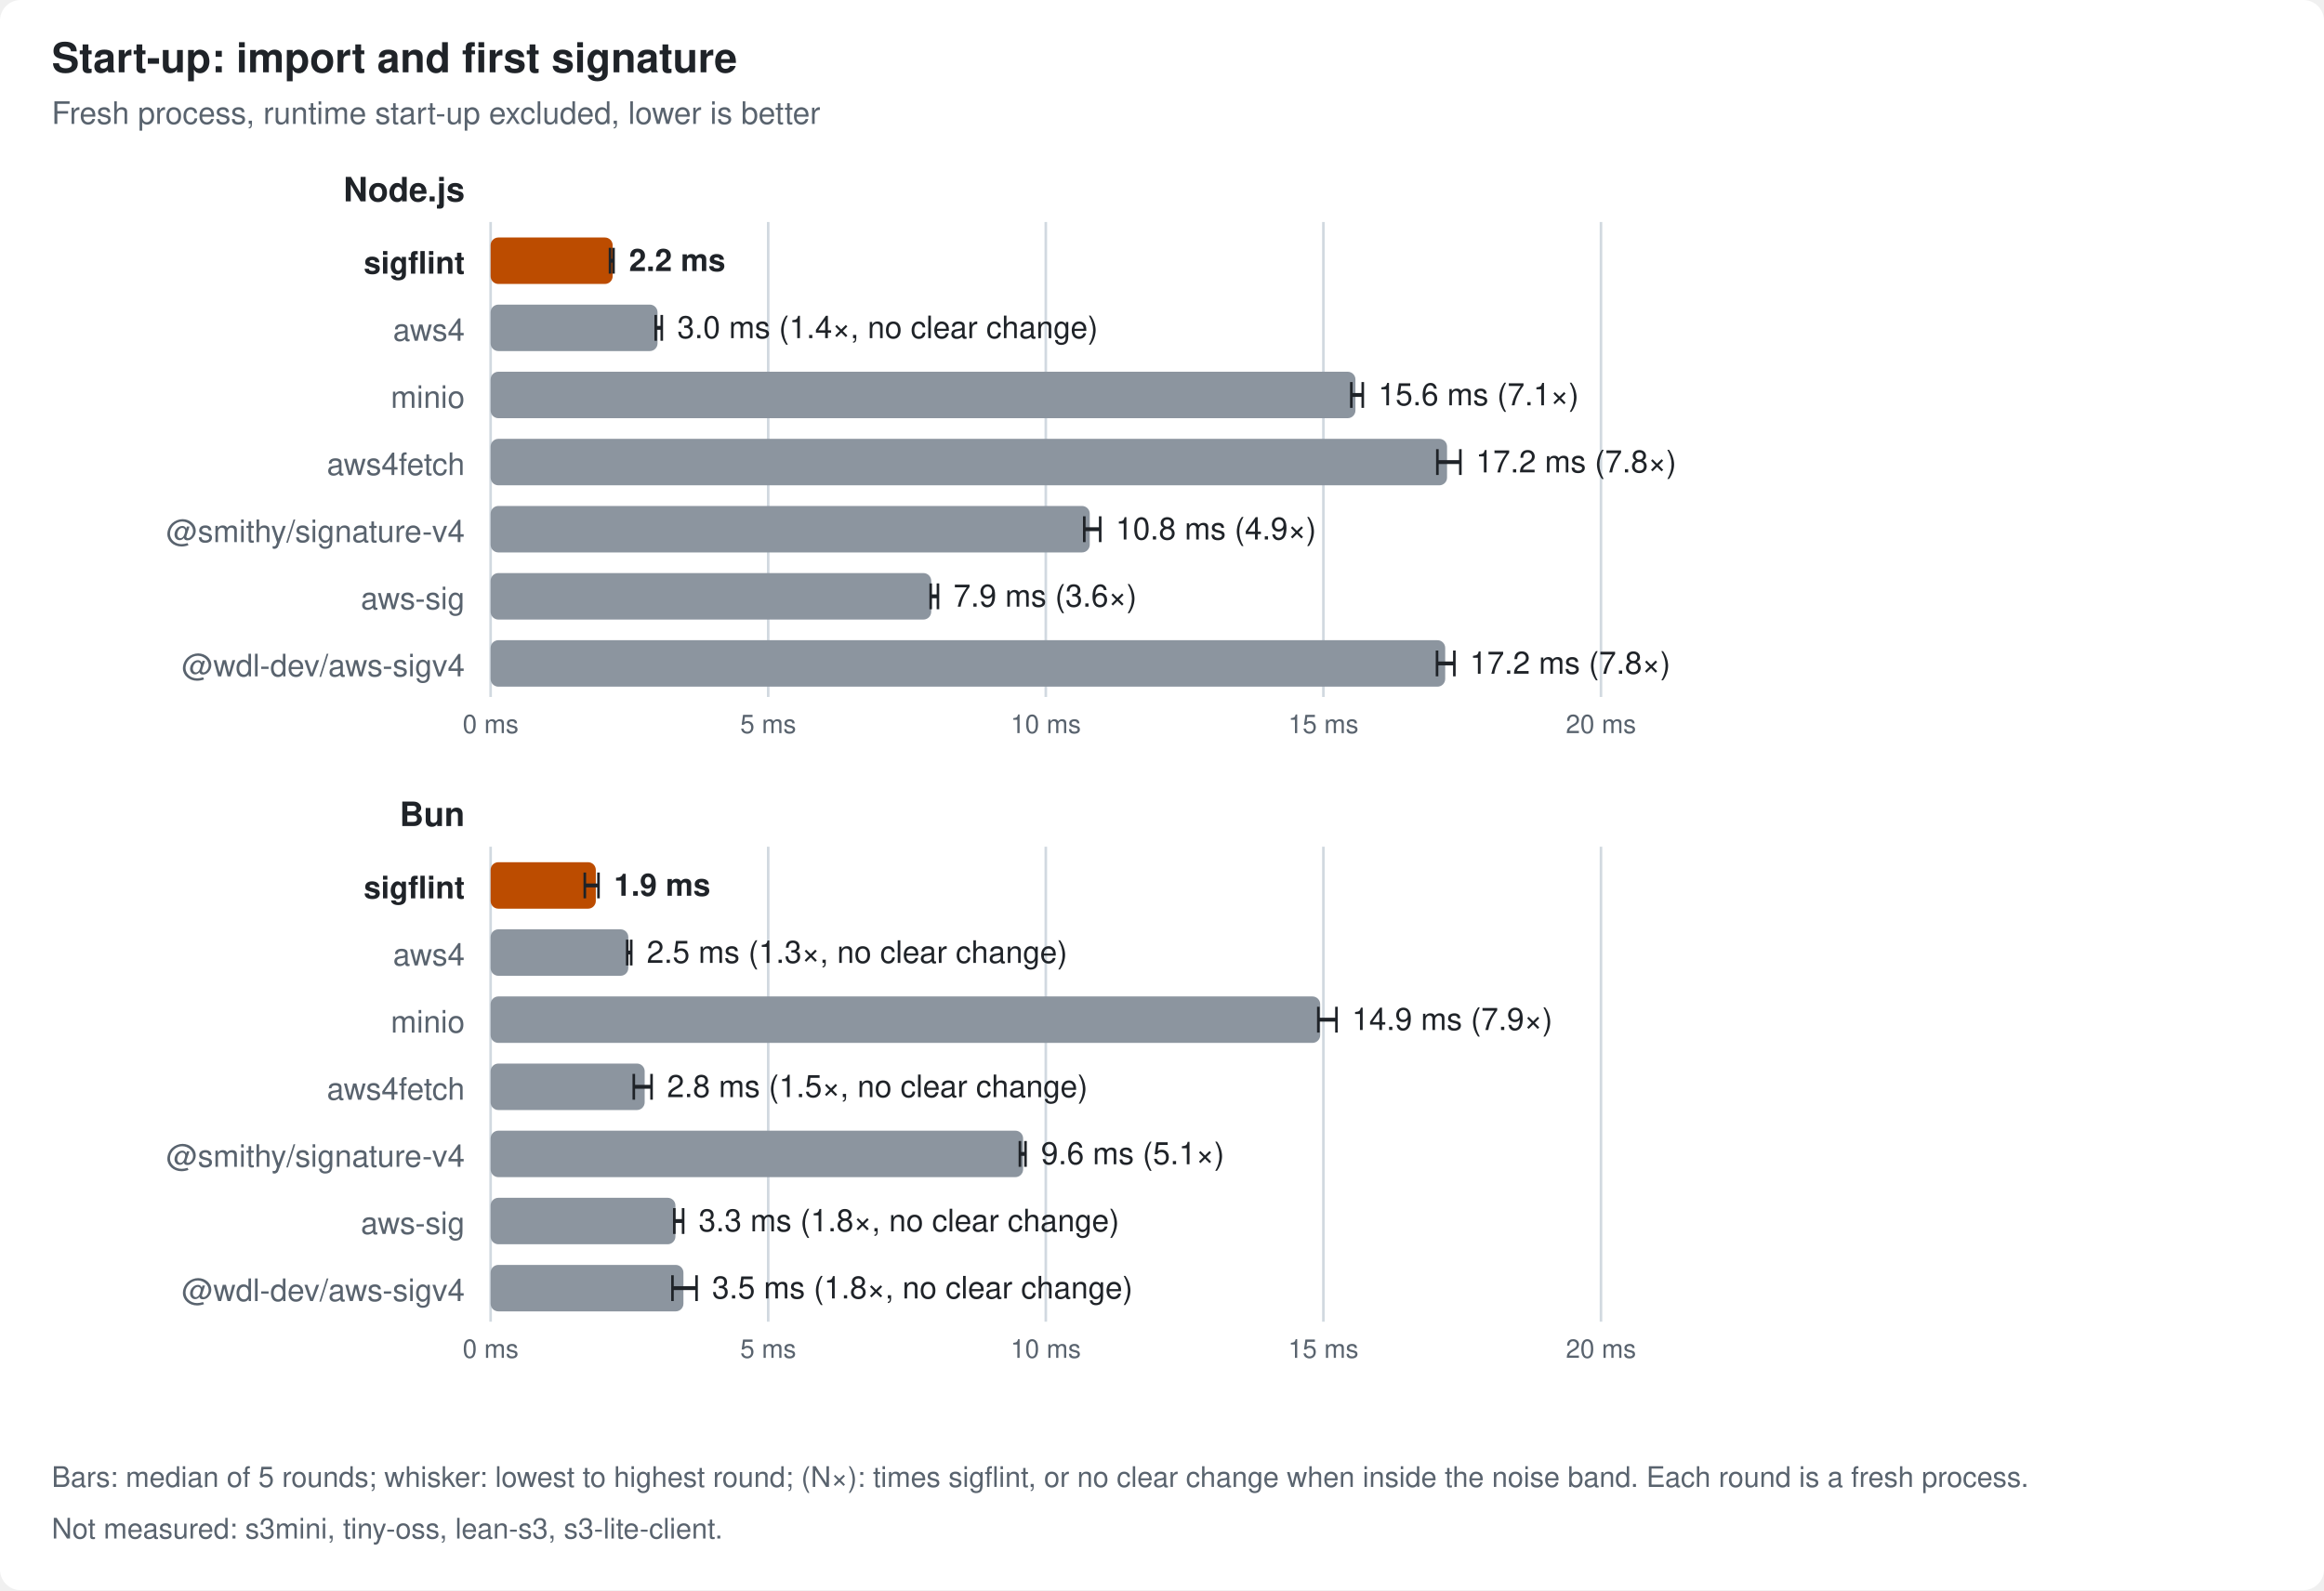
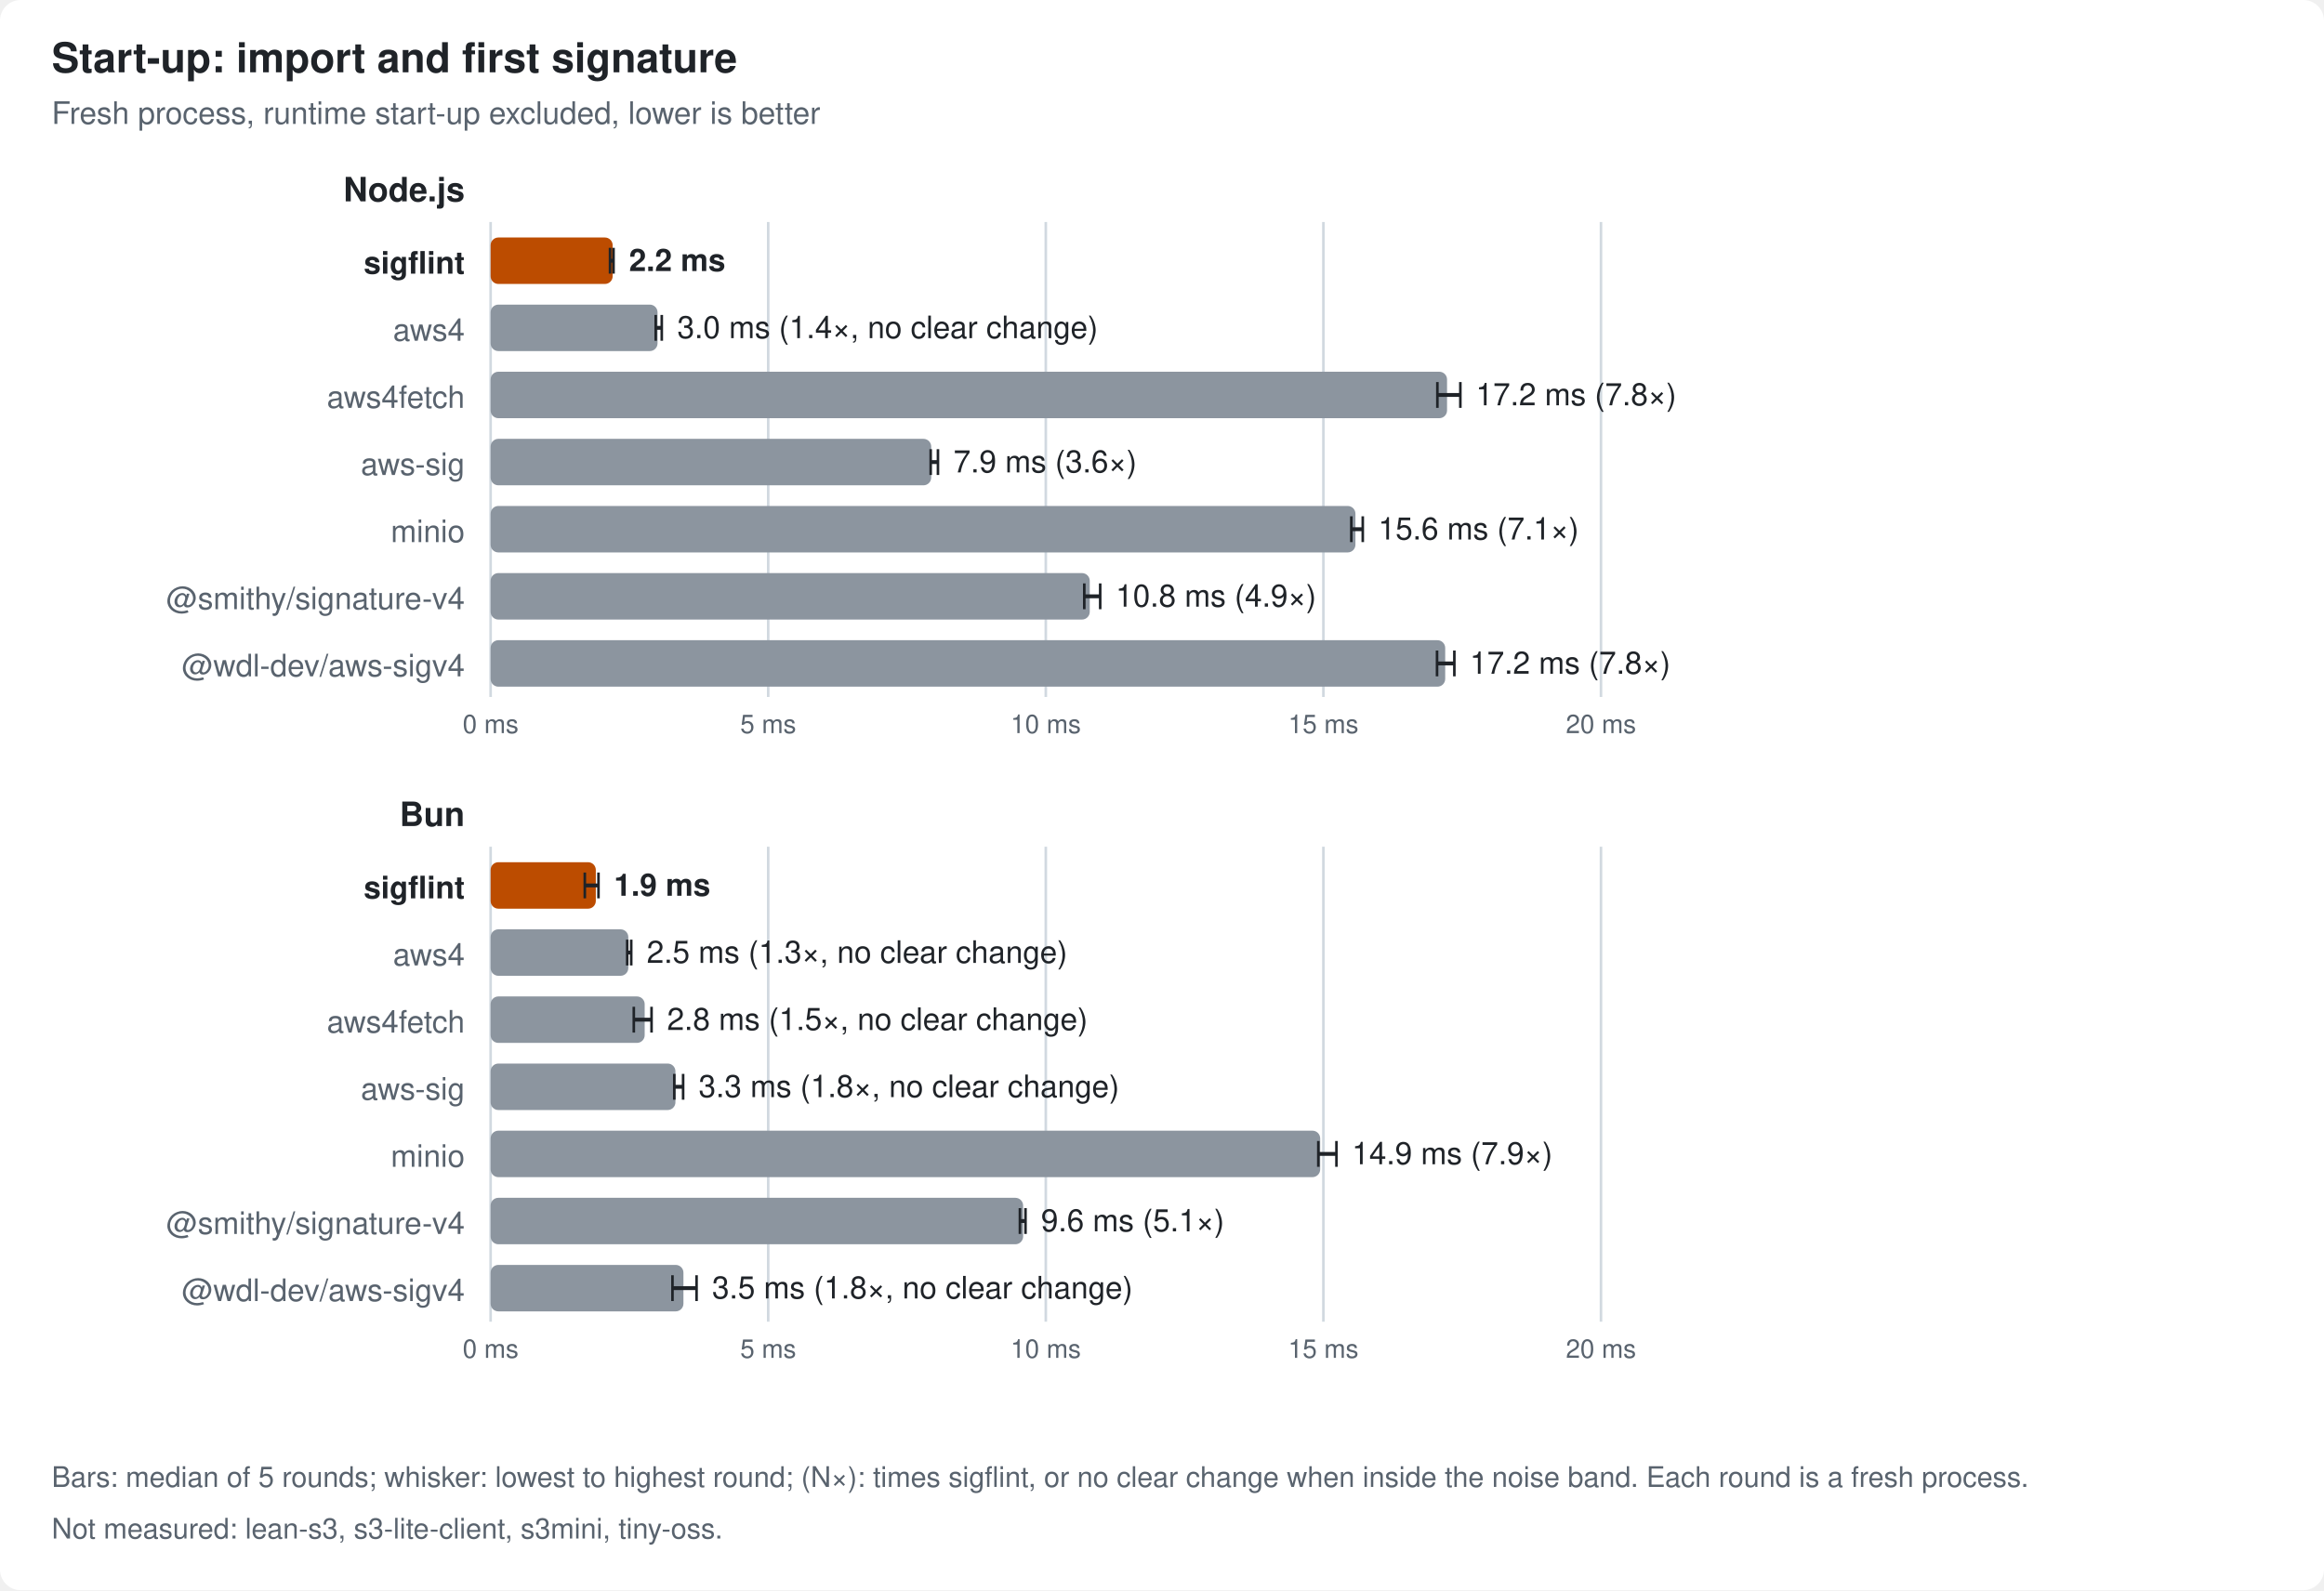
<svg xmlns="http://www.w3.org/2000/svg" width="900" height="616" viewBox="0 0 900 616" role="img" aria-labelledby="t" font-family="-apple-system,BlinkMacSystemFont,'Segoe UI',Helvetica,Arial,sans-serif">
  <rect width="900" height="616" rx="8" fill="#ffffff" />
  <text x="20" y="28" font-size="16" fill="#1f2328" text-anchor="start" font-weight="600">Start-up: import and first signature</text>
  <text x="20" y="48" font-size="12" fill="#59636e" text-anchor="start" font-weight="400">Fresh process, runtime start-up excluded, lower is better</text>
  <text x="180" y="78" font-size="13" fill="#1f2328" text-anchor="end" font-weight="700">Node.js</text>
  <line x1="190" y1="86" x2="190" y2="270" stroke="#d1d9e0" />
  <text x="190" y="284" font-size="10" fill="#59636e" text-anchor="middle" font-weight="400">0 ms</text>
  <line x1="297.5" y1="86" x2="297.5" y2="270" stroke="#d1d9e0" />
  <text x="297.5" y="284" font-size="10" fill="#59636e" text-anchor="middle" font-weight="400">5 ms</text>
  <line x1="405" y1="86" x2="405" y2="270" stroke="#d1d9e0" />
  <text x="405" y="284" font-size="10" fill="#59636e" text-anchor="middle" font-weight="400">10 ms</text>
  <line x1="512.5" y1="86" x2="512.5" y2="270" stroke="#d1d9e0" />
  <text x="512.5" y="284" font-size="10" fill="#59636e" text-anchor="middle" font-weight="400">15 ms</text>
  <line x1="620" y1="86" x2="620" y2="270" stroke="#d1d9e0" />
  <text x="620" y="284" font-size="10" fill="#59636e" text-anchor="middle" font-weight="400">20 ms</text>
  <text x="180" y="106" font-size="12" fill="#1f2328" text-anchor="end" font-weight="700">sigflint</text>
  <rect x="190" y="92" width="47.262" height="18" rx="3" fill="#bc4c00" />
  <line x1="236.237" y1="101" x2="237.598" y2="101" stroke="#1f2328" stroke-width="1.5" />
  <line x1="236.237" y1="96" x2="236.237" y2="106" stroke="#1f2328" />
  <line x1="237.598" y1="96" x2="237.598" y2="106" stroke="#1f2328" />
  <text x="243.598" y="105" font-size="12" fill="#1f2328" text-anchor="start" font-weight="700">2.2 ms</text>
  <text x="180" y="132" font-size="12" fill="#59636e" text-anchor="end" font-weight="400">aws4</text>
  <rect x="190" y="118" width="64.643" height="18" rx="3" fill="#8c959f" />
  <line x1="253.932" y1="127" x2="256.278" y2="127" stroke="#1f2328" stroke-width="1.5" />
  <line x1="253.932" y1="122" x2="253.932" y2="132" stroke="#1f2328" />
  <line x1="256.278" y1="122" x2="256.278" y2="132" stroke="#1f2328" />
  <text x="262.278" y="131" font-size="12" fill="#1f2328" text-anchor="start" font-weight="400">3.0 ms  (1.4×, no clear change)</text>
-   <text x="180" y="158" font-size="12" fill="#59636e" text-anchor="end" font-weight="400">minio</text>
-   <rect x="190" y="144" width="334.913" height="18" rx="3" fill="#8c959f" />
-   <line x1="523.318" y1="153" x2="527.749" y2="153" stroke="#1f2328" stroke-width="1.5" />
-   <line x1="523.318" y1="148" x2="523.318" y2="158" stroke="#1f2328" />
-   <line x1="527.749" y1="148" x2="527.749" y2="158" stroke="#1f2328" />
-   <text x="533.749" y="157" font-size="12" fill="#1f2328" text-anchor="start" font-weight="400">15.6 ms  (7.1×)</text>
-   <text x="180" y="184" font-size="12" fill="#59636e" text-anchor="end" font-weight="400">aws4fetch</text>
-   <rect x="190" y="170" width="370.389" height="18" rx="3" fill="#8c959f" />
-   <line x1="556.644" y1="179" x2="565.541" y2="179" stroke="#1f2328" stroke-width="1.5" />
-   <line x1="556.644" y1="174" x2="556.644" y2="184" stroke="#1f2328" />
-   <line x1="565.541" y1="174" x2="565.541" y2="184" stroke="#1f2328" />
-   <text x="571.541" y="183" font-size="12" fill="#1f2328" text-anchor="start" font-weight="400">17.2 ms  (7.8×)</text>
-   <text x="180" y="210" font-size="12" fill="#59636e" text-anchor="end" font-weight="400">@smithy/signature-v4</text>
-   <rect x="190" y="196" width="232.021" height="18" rx="3" fill="#8c959f" />
-   <line x1="419.904" y1="205" x2="426.067" y2="205" stroke="#1f2328" stroke-width="1.5" />
-   <line x1="419.904" y1="200" x2="419.904" y2="210" stroke="#1f2328" />
-   <line x1="426.067" y1="200" x2="426.067" y2="210" stroke="#1f2328" />
-   <text x="432.067" y="209" font-size="12" fill="#1f2328" text-anchor="start" font-weight="400">10.8 ms  (4.9×)</text>
-   <text x="180" y="236" font-size="12" fill="#59636e" text-anchor="end" font-weight="400">aws-sig</text>
-   <rect x="190" y="222" width="170.624" height="18" rx="3" fill="#8c959f" />
-   <line x1="360.423" y1="231" x2="363.235" y2="231" stroke="#1f2328" stroke-width="1.5" />
-   <line x1="360.423" y1="226" x2="360.423" y2="236" stroke="#1f2328" />
-   <line x1="363.235" y1="226" x2="363.235" y2="236" stroke="#1f2328" />
-   <text x="369.235" y="235" font-size="12" fill="#1f2328" text-anchor="start" font-weight="400">7.9 ms  (3.6×)</text>
+   <text x="180" y="158" font-size="12" fill="#59636e" text-anchor="end" font-weight="400">aws4fetch</text>
+   <rect x="190" y="144" width="370.389" height="18" rx="3" fill="#8c959f" />
+   <line x1="556.644" y1="153" x2="565.541" y2="153" stroke="#1f2328" stroke-width="1.5" />
+   <line x1="556.644" y1="148" x2="556.644" y2="158" stroke="#1f2328" />
+   <line x1="565.541" y1="148" x2="565.541" y2="158" stroke="#1f2328" />
+   <text x="571.541" y="157" font-size="12" fill="#1f2328" text-anchor="start" font-weight="400">17.2 ms  (7.8×)</text>
+   <text x="180" y="184" font-size="12" fill="#59636e" text-anchor="end" font-weight="400">aws-sig</text>
+   <rect x="190" y="170" width="170.624" height="18" rx="3" fill="#8c959f" />
+   <line x1="360.423" y1="179" x2="363.235" y2="179" stroke="#1f2328" stroke-width="1.5" />
+   <line x1="360.423" y1="174" x2="360.423" y2="184" stroke="#1f2328" />
+   <line x1="363.235" y1="174" x2="363.235" y2="184" stroke="#1f2328" />
+   <text x="369.235" y="183" font-size="12" fill="#1f2328" text-anchor="start" font-weight="400">7.9 ms  (3.6×)</text>
+   <text x="180" y="210" font-size="12" fill="#59636e" text-anchor="end" font-weight="400">minio</text>
+   <rect x="190" y="196" width="334.913" height="18" rx="3" fill="#8c959f" />
+   <line x1="523.318" y1="205" x2="527.749" y2="205" stroke="#1f2328" stroke-width="1.5" />
+   <line x1="523.318" y1="200" x2="523.318" y2="210" stroke="#1f2328" />
+   <line x1="527.749" y1="200" x2="527.749" y2="210" stroke="#1f2328" />
+   <text x="533.749" y="209" font-size="12" fill="#1f2328" text-anchor="start" font-weight="400">15.6 ms  (7.1×)</text>
+   <text x="180" y="236" font-size="12" fill="#59636e" text-anchor="end" font-weight="400">@smithy/signature-v4</text>
+   <rect x="190" y="222" width="232.021" height="18" rx="3" fill="#8c959f" />
+   <line x1="419.904" y1="231" x2="426.067" y2="231" stroke="#1f2328" stroke-width="1.5" />
+   <line x1="419.904" y1="226" x2="419.904" y2="236" stroke="#1f2328" />
+   <line x1="426.067" y1="226" x2="426.067" y2="236" stroke="#1f2328" />
+   <text x="432.067" y="235" font-size="12" fill="#1f2328" text-anchor="start" font-weight="400">10.8 ms  (4.9×)</text>
  <text x="180" y="262" font-size="12" fill="#59636e" text-anchor="end" font-weight="400">@wdl-dev/aws-sigv4</text>
  <rect x="190" y="248" width="369.674" height="18" rx="3" fill="#8c959f" />
  <line x1="556.513" y1="257" x2="563.219" y2="257" stroke="#1f2328" stroke-width="1.5" />
  <line x1="556.513" y1="252" x2="556.513" y2="262" stroke="#1f2328" />
  <line x1="563.219" y1="252" x2="563.219" y2="262" stroke="#1f2328" />
  <text x="569.219" y="261" font-size="12" fill="#1f2328" text-anchor="start" font-weight="400">17.2 ms  (7.8×)</text>
  <text x="180" y="320" font-size="13" fill="#1f2328" text-anchor="end" font-weight="700">Bun</text>
  <line x1="190" y1="328" x2="190" y2="512" stroke="#d1d9e0" />
  <text x="190" y="526" font-size="10" fill="#59636e" text-anchor="middle" font-weight="400">0 ms</text>
  <line x1="297.5" y1="328" x2="297.5" y2="512" stroke="#d1d9e0" />
  <text x="297.5" y="526" font-size="10" fill="#59636e" text-anchor="middle" font-weight="400">5 ms</text>
  <line x1="405" y1="328" x2="405" y2="512" stroke="#d1d9e0" />
  <text x="405" y="526" font-size="10" fill="#59636e" text-anchor="middle" font-weight="400">10 ms</text>
  <line x1="512.5" y1="328" x2="512.5" y2="512" stroke="#d1d9e0" />
  <text x="512.5" y="526" font-size="10" fill="#59636e" text-anchor="middle" font-weight="400">15 ms</text>
  <line x1="620" y1="328" x2="620" y2="512" stroke="#d1d9e0" />
  <text x="620" y="526" font-size="10" fill="#59636e" text-anchor="middle" font-weight="400">20 ms</text>
  <text x="180" y="348" font-size="12" fill="#1f2328" text-anchor="end" font-weight="700">sigflint</text>
  <rect x="190" y="334" width="40.738" height="18" rx="3" fill="#bc4c00" />
  <line x1="226.473" y1="343" x2="231.77" y2="343" stroke="#1f2328" stroke-width="1.5" />
  <line x1="226.473" y1="338" x2="226.473" y2="348" stroke="#1f2328" />
  <line x1="231.77" y1="338" x2="231.77" y2="348" stroke="#1f2328" />
  <text x="237.77" y="347" font-size="12" fill="#1f2328" text-anchor="start" font-weight="700">1.9 ms</text>
  <text x="180" y="374" font-size="12" fill="#59636e" text-anchor="end" font-weight="400">aws4</text>
  <rect x="190" y="360" width="53.317" height="18" rx="3" fill="#8c959f" />
  <line x1="242.901" y1="369" x2="244.45" y2="369" stroke="#1f2328" stroke-width="1.5" />
  <line x1="242.901" y1="364" x2="242.901" y2="374" stroke="#1f2328" />
  <line x1="244.45" y1="364" x2="244.45" y2="374" stroke="#1f2328" />
  <text x="250.45" y="373" font-size="12" fill="#1f2328" text-anchor="start" font-weight="400">2.5 ms  (1.3×, no clear change)</text>
-   <text x="180" y="400" font-size="12" fill="#59636e" text-anchor="end" font-weight="400">minio</text>
-   <rect x="190" y="386" width="321.262" height="18" rx="3" fill="#8c959f" />
-   <line x1="510.542" y1="395" x2="517.557" y2="395" stroke="#1f2328" stroke-width="1.5" />
-   <line x1="510.542" y1="390" x2="510.542" y2="400" stroke="#1f2328" />
-   <line x1="517.557" y1="390" x2="517.557" y2="400" stroke="#1f2328" />
-   <text x="523.557" y="399" font-size="12" fill="#1f2328" text-anchor="start" font-weight="400">14.9 ms  (7.9×)</text>
-   <text x="180" y="426" font-size="12" fill="#59636e" text-anchor="end" font-weight="400">aws4fetch</text>
-   <rect x="190" y="412" width="59.662" height="18" rx="3" fill="#8c959f" />
-   <line x1="245.449" y1="421" x2="252.32" y2="421" stroke="#1f2328" stroke-width="1.5" />
-   <line x1="245.449" y1="416" x2="245.449" y2="426" stroke="#1f2328" />
-   <line x1="252.32" y1="416" x2="252.32" y2="426" stroke="#1f2328" />
-   <text x="258.32" y="425" font-size="12" fill="#1f2328" text-anchor="start" font-weight="400">2.8 ms  (1.5×, no clear change)</text>
-   <text x="180" y="452" font-size="12" fill="#59636e" text-anchor="end" font-weight="400">@smithy/signature-v4</text>
-   <rect x="190" y="438" width="206.214" height="18" rx="3" fill="#8c959f" />
-   <line x1="394.971" y1="447" x2="397.142" y2="447" stroke="#1f2328" stroke-width="1.5" />
-   <line x1="394.971" y1="442" x2="394.971" y2="452" stroke="#1f2328" />
-   <line x1="397.142" y1="442" x2="397.142" y2="452" stroke="#1f2328" />
-   <text x="403.142" y="451" font-size="12" fill="#1f2328" text-anchor="start" font-weight="400">9.6 ms  (5.1×)</text>
-   <text x="180" y="478" font-size="12" fill="#59636e" text-anchor="end" font-weight="400">aws-sig</text>
-   <rect x="190" y="464" width="71.571" height="18" rx="3" fill="#8c959f" />
-   <line x1="261.132" y1="473" x2="264.55" y2="473" stroke="#1f2328" stroke-width="1.5" />
-   <line x1="261.132" y1="468" x2="261.132" y2="478" stroke="#1f2328" />
-   <line x1="264.55" y1="468" x2="264.55" y2="478" stroke="#1f2328" />
-   <text x="270.55" y="477" font-size="12" fill="#1f2328" text-anchor="start" font-weight="400">3.3 ms  (1.8×, no clear change)</text>
+   <text x="180" y="400" font-size="12" fill="#59636e" text-anchor="end" font-weight="400">aws4fetch</text>
+   <rect x="190" y="386" width="59.662" height="18" rx="3" fill="#8c959f" />
+   <line x1="245.449" y1="395" x2="252.32" y2="395" stroke="#1f2328" stroke-width="1.5" />
+   <line x1="245.449" y1="390" x2="245.449" y2="400" stroke="#1f2328" />
+   <line x1="252.32" y1="390" x2="252.32" y2="400" stroke="#1f2328" />
+   <text x="258.32" y="399" font-size="12" fill="#1f2328" text-anchor="start" font-weight="400">2.8 ms  (1.5×, no clear change)</text>
+   <text x="180" y="426" font-size="12" fill="#59636e" text-anchor="end" font-weight="400">aws-sig</text>
+   <rect x="190" y="412" width="71.571" height="18" rx="3" fill="#8c959f" />
+   <line x1="261.132" y1="421" x2="264.55" y2="421" stroke="#1f2328" stroke-width="1.5" />
+   <line x1="261.132" y1="416" x2="261.132" y2="426" stroke="#1f2328" />
+   <line x1="264.55" y1="416" x2="264.55" y2="426" stroke="#1f2328" />
+   <text x="270.55" y="425" font-size="12" fill="#1f2328" text-anchor="start" font-weight="400">3.3 ms  (1.8×, no clear change)</text>
+   <text x="180" y="452" font-size="12" fill="#59636e" text-anchor="end" font-weight="400">minio</text>
+   <rect x="190" y="438" width="321.262" height="18" rx="3" fill="#8c959f" />
+   <line x1="510.542" y1="447" x2="517.557" y2="447" stroke="#1f2328" stroke-width="1.5" />
+   <line x1="510.542" y1="442" x2="510.542" y2="452" stroke="#1f2328" />
+   <line x1="517.557" y1="442" x2="517.557" y2="452" stroke="#1f2328" />
+   <text x="523.557" y="451" font-size="12" fill="#1f2328" text-anchor="start" font-weight="400">14.9 ms  (7.9×)</text>
+   <text x="180" y="478" font-size="12" fill="#59636e" text-anchor="end" font-weight="400">@smithy/signature-v4</text>
+   <rect x="190" y="464" width="206.214" height="18" rx="3" fill="#8c959f" />
+   <line x1="394.971" y1="473" x2="397.142" y2="473" stroke="#1f2328" stroke-width="1.5" />
+   <line x1="394.971" y1="468" x2="394.971" y2="478" stroke="#1f2328" />
+   <line x1="397.142" y1="468" x2="397.142" y2="478" stroke="#1f2328" />
+   <text x="403.142" y="477" font-size="12" fill="#1f2328" text-anchor="start" font-weight="400">9.6 ms  (5.1×)</text>
  <text x="180" y="504" font-size="12" fill="#59636e" text-anchor="end" font-weight="400">@wdl-dev/aws-sigv4</text>
  <rect x="190" y="490" width="74.672" height="18" rx="3" fill="#8c959f" />
  <line x1="260.424" y1="499" x2="269.751" y2="499" stroke="#1f2328" stroke-width="1.5" />
  <line x1="260.424" y1="494" x2="260.424" y2="504" stroke="#1f2328" />
  <line x1="269.751" y1="494" x2="269.751" y2="504" stroke="#1f2328" />
  <text x="275.751" y="503" font-size="12" fill="#1f2328" text-anchor="start" font-weight="400">3.5 ms  (1.8×, no clear change)</text>
  <text x="20" y="576" font-size="11" fill="#59636e" text-anchor="start" font-weight="400">Bars: median of 5 rounds; whisker: lowest to highest round; (N×): times sigflint, or no clear change when inside the noise band. Each round is a fresh process.</text>
-   <text x="20" y="596" font-size="11" fill="#59636e" text-anchor="start" font-weight="400">Not measured: s3mini, tiny-oss, lean-s3, s3-lite-client.</text>
+   <text x="20" y="596" font-size="11" fill="#59636e" text-anchor="start" font-weight="400">Not measured: lean-s3, s3-lite-client, s3mini, tiny-oss.</text>
</svg>
